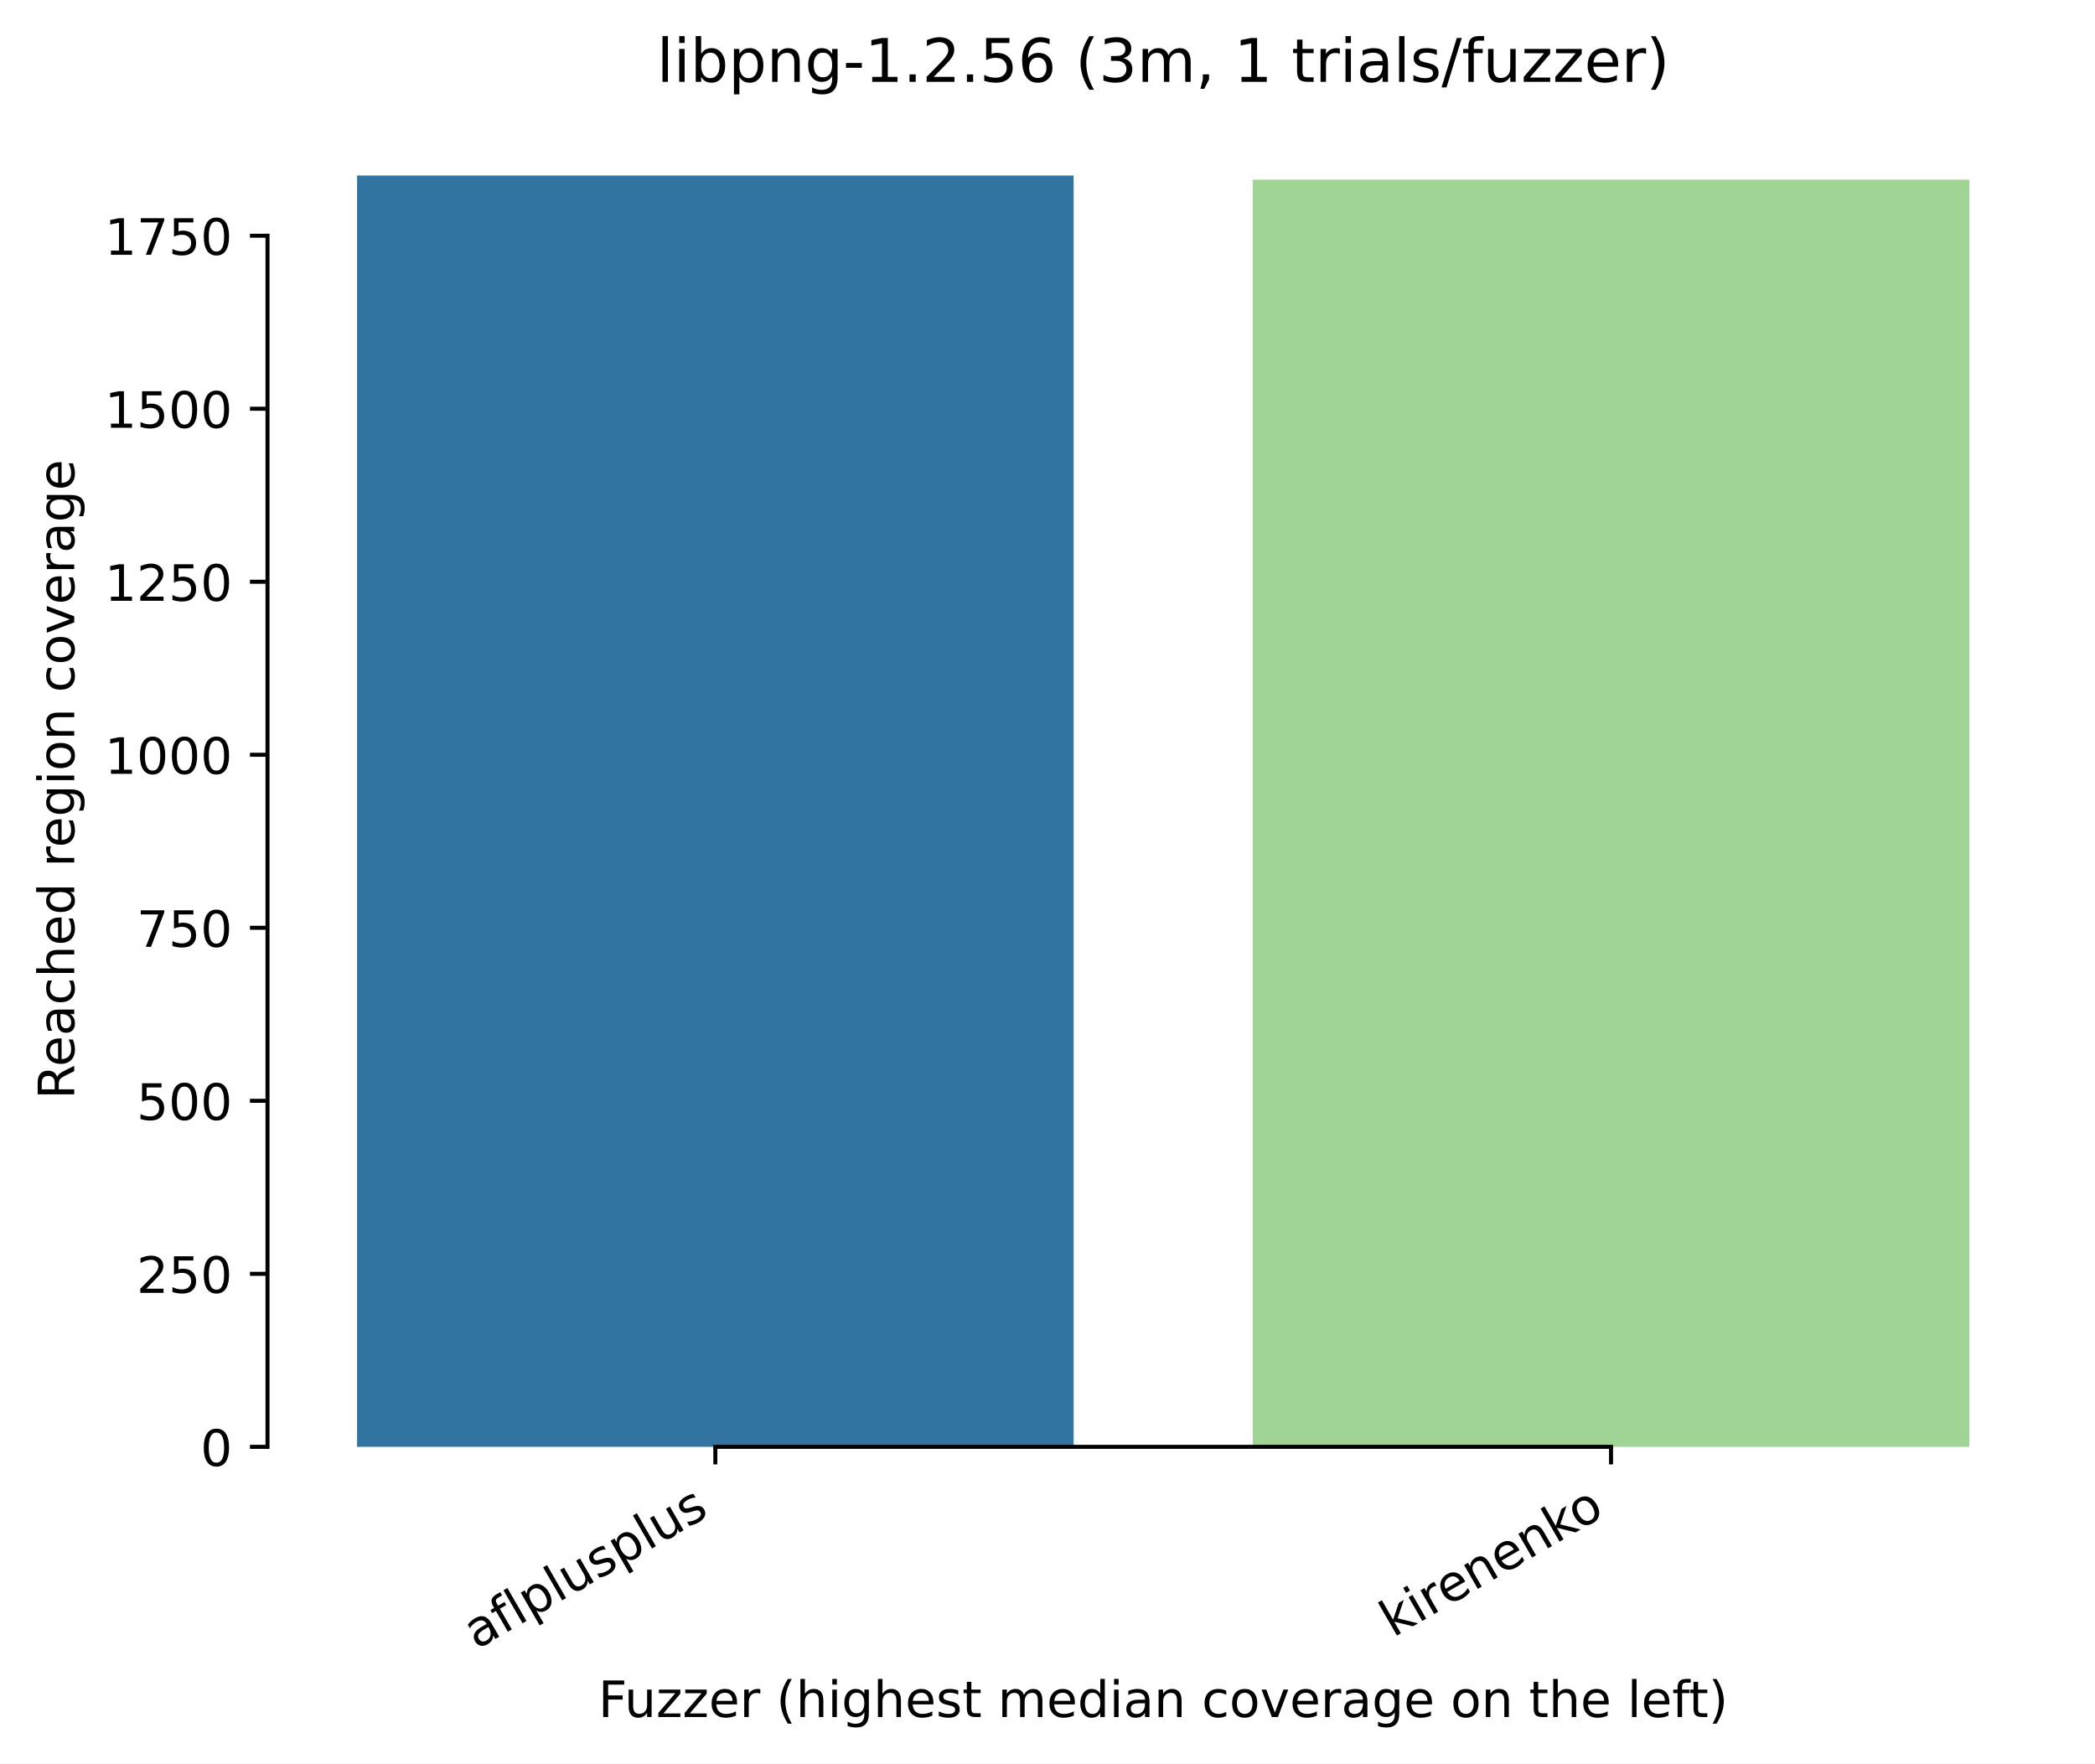
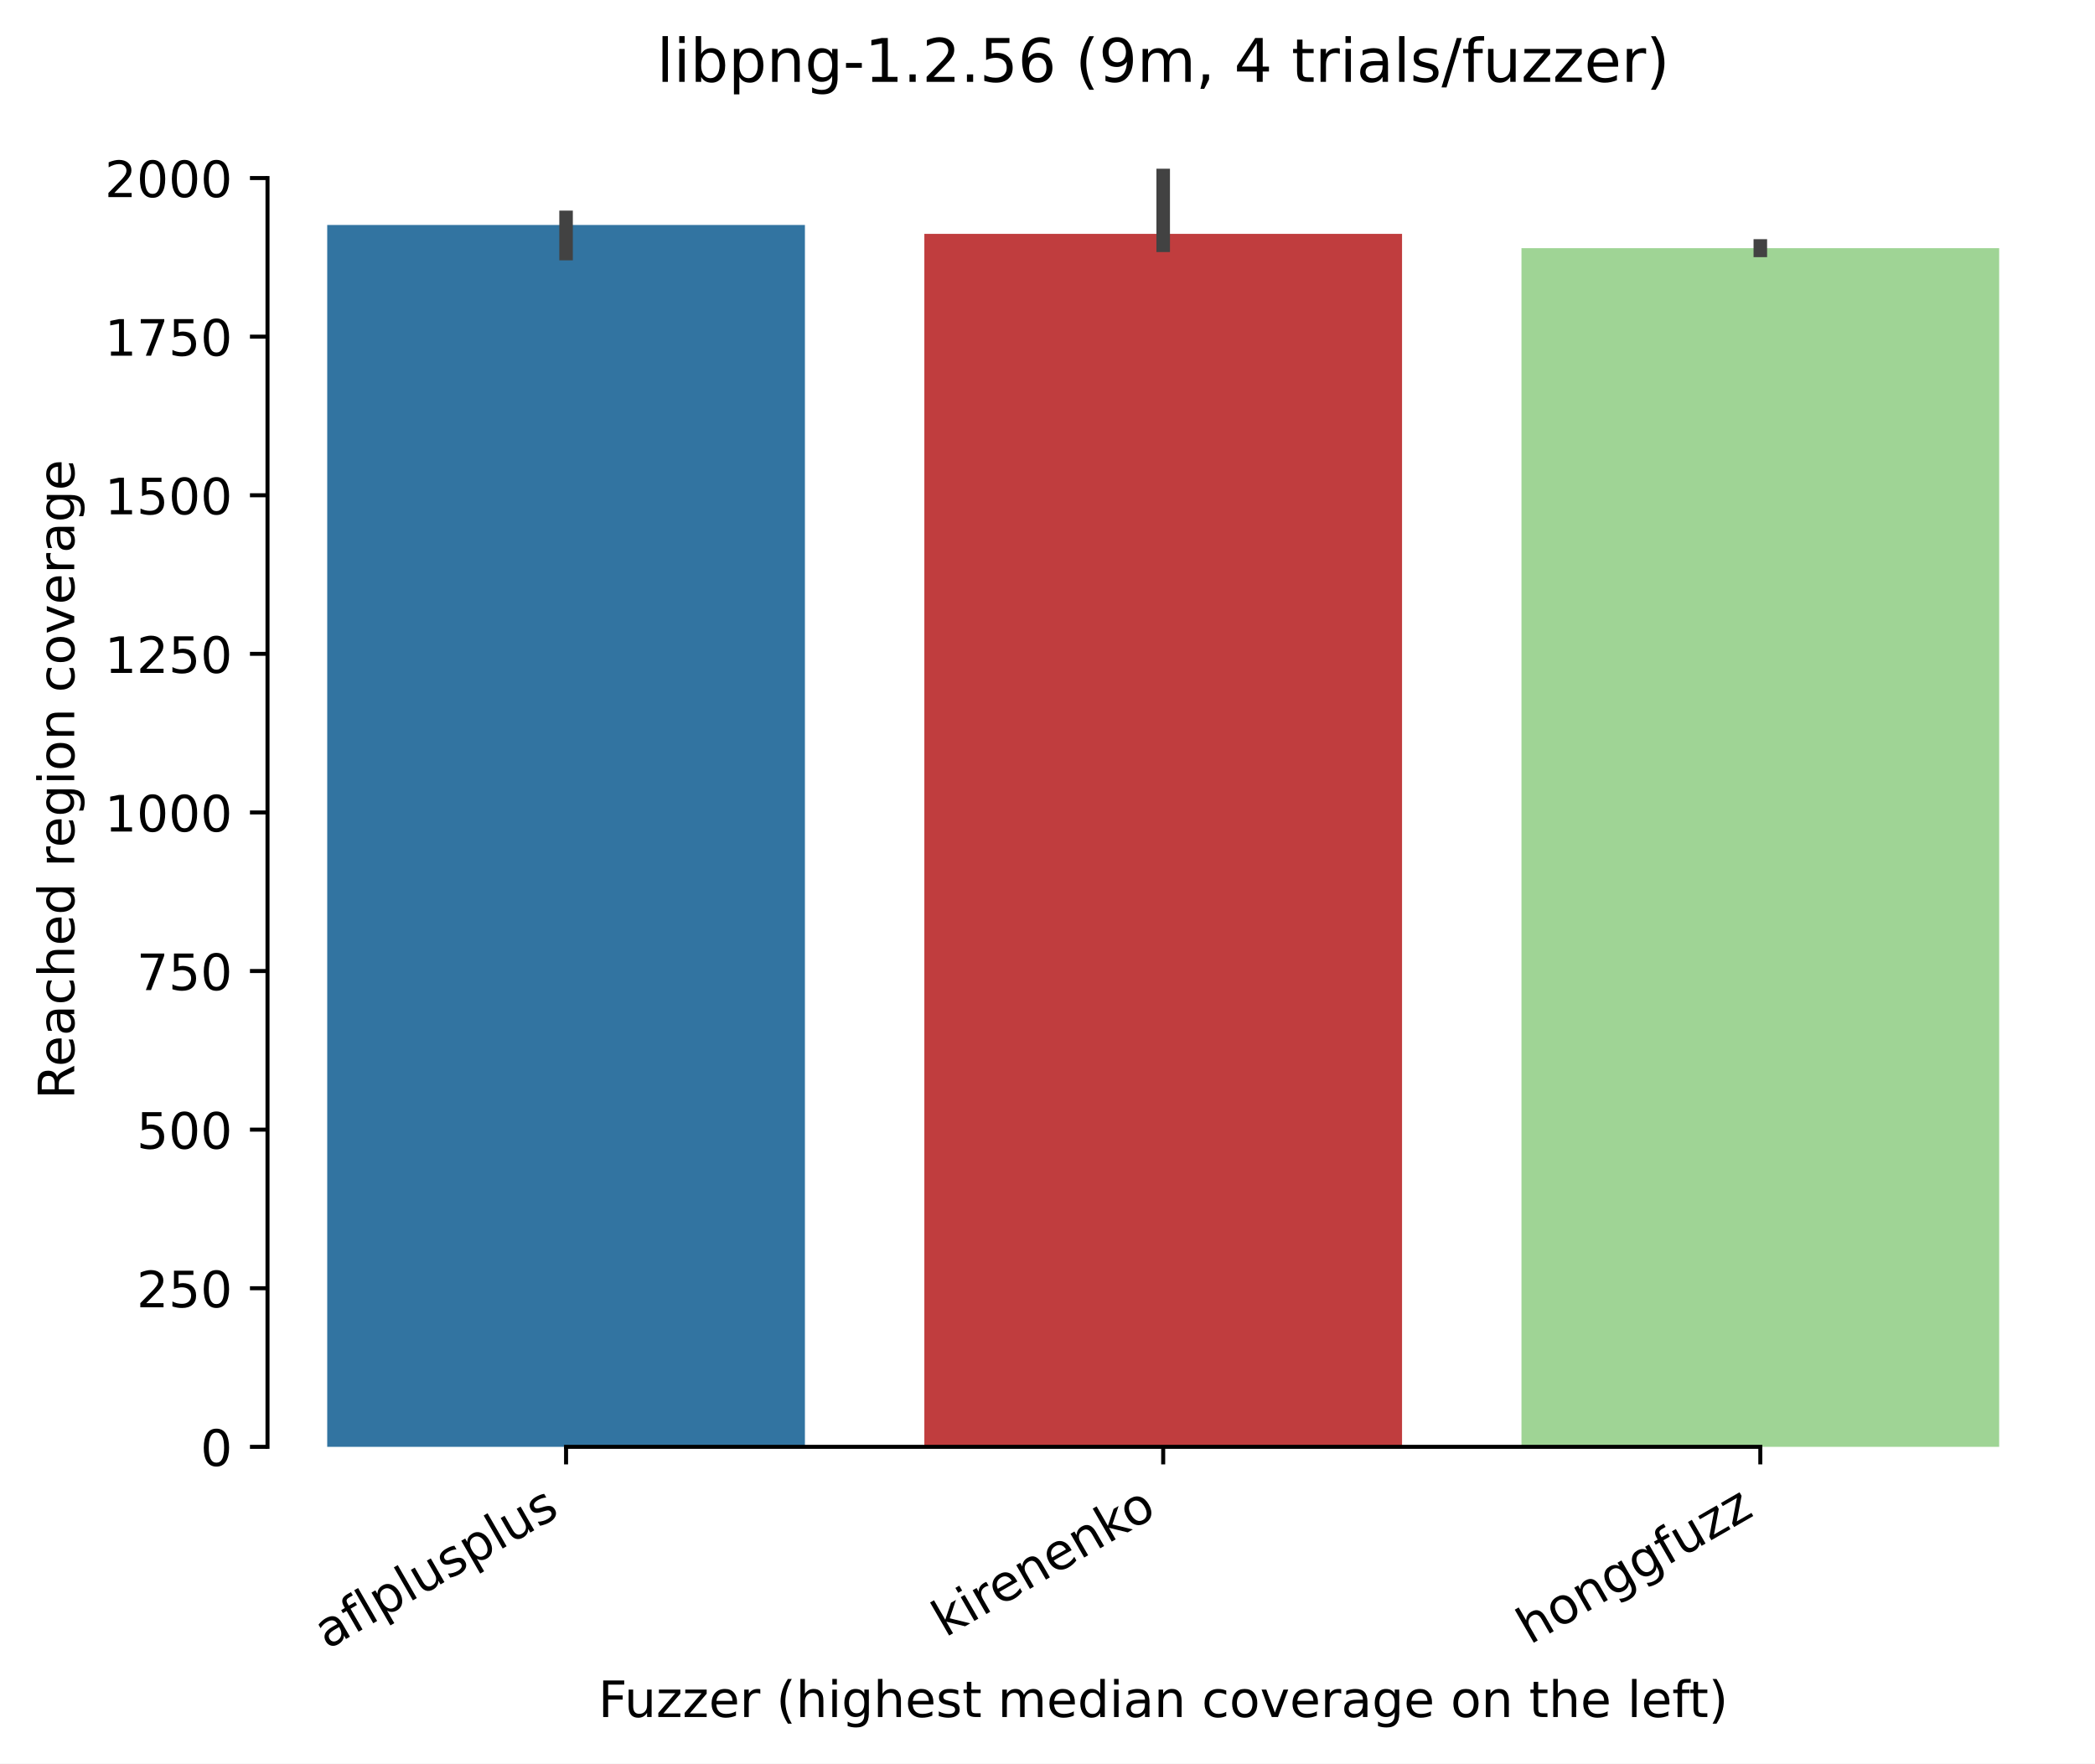
<svg xmlns="http://www.w3.org/2000/svg" xmlns:xlink="http://www.w3.org/1999/xlink" height="351.576pt" version="1.1" viewBox="0 0 417.648 351.576" width="417.648pt">
  <defs>
    <style type="text/css">*{stroke-linecap:butt;stroke-linejoin:round;}</style>
  </defs>
  <g id="figure_1">
    <g id="patch_1">
      <path d="M 0 351.576  L 417.648 351.576  L 417.648 0  L 0 0  z " style="fill:#ffffff;" />
    </g>
    <g id="axes_1">
      <g id="patch_2">
        <path d="M 53.328 288.43  L 410.448 288.43  L 410.448 22.318  L 53.328 22.318  z " style="fill:#ffffff;" />
      </g>
      <g id="patch_3">
-         <path clip-path="url(#p7ff8988d89)" d="M 71.184 288.43  L 214.032 288.43  L 214.032 34.99  L 71.184 34.99  z " style="fill:#3274a1;" />
+         <path clip-path="url(#p558c7302fc)" d="M 65.232 288.43  L 160.464 288.43  L 160.464 44.855  L 65.232 44.855  z " style="fill:#3274a1;" />
      </g>
      <g id="patch_4">
-         <path clip-path="url(#p7ff8988d89)" d="M 249.744 288.43  L 392.592 288.43  L 392.592 35.818  L 249.744 35.818  z " style="fill:#9fd495;" />
+         <path clip-path="url(#p558c7302fc)" d="M 184.272 288.43  L 279.504 288.43  L 279.504 46.625  L 184.272 46.625  z " style="fill:#c03d3e;" />
+       </g>
+       <g id="patch_5">
+         <path clip-path="url(#p558c7302fc)" d="M 303.312 288.43  L 398.544 288.43  L 398.544 49.471  L 303.312 49.471  z " style="fill:#9fd495;" />
      </g>
      <g id="matplotlib.axis_1">
        <g id="xtick_1">
          <g id="line2d_1">
            <defs>
-               <path d="M 0 0  L 0 3.5  " id="mb67bcc99c7" style="stroke:#000000;stroke-width:0.8;" />
+               <path d="M 0 0  L 0 3.5  " id="m2ce796d102" style="stroke:#000000;stroke-width:0.8;" />
            </defs>
            <g>
-               <use style="stroke:#000000;stroke-width:0.8;" x="142.608" xlink:href="#mb67bcc99c7" y="288.43" />
+               <use style="stroke:#000000;stroke-width:0.8;" x="112.848" xlink:href="#m2ce796d102" y="288.43" />
            </g>
          </g>
          <g id="text_1">
-             <g transform="translate(94.99912 328.8973)rotate(-30)scale(0.1 -0.1)">
+             <g transform="translate(65.23912 328.8973)rotate(-30)scale(0.1 -0.1)">
              <defs>
                <path d="M 34.281 27.484  Q 23.391 27.484 19.188 25  Q 14.984 22.516 14.984 16.5  Q 14.984 11.719 18.141 8.906  Q 21.297 6.109 26.703 6.109  Q 34.188 6.109 38.703 11.406  Q 43.219 16.703 43.219 25.484  L 43.219 27.484  z M 52.203 31.203  L 52.203 0  L 43.219 0  L 43.219 8.297  Q 40.141 3.328 35.547 0.953  Q 30.953 -1.422 24.312 -1.422  Q 15.922 -1.422 10.953 3.297  Q 6 8.016 6 15.922  Q 6 25.141 12.172 29.828  Q 18.359 34.516 30.609 34.516  L 43.219 34.516  L 43.219 35.406  Q 43.219 41.609 39.141 45  Q 35.062 48.391 27.688 48.391  Q 23 48.391 18.547 47.266  Q 14.109 46.141 10.016 43.891  L 10.016 52.203  Q 14.938 54.109 19.578 55.047  Q 24.219 56 28.609 56  Q 40.484 56 46.344 49.844  Q 52.203 43.703 52.203 31.203  z " id="DejaVuSans-97" />
                <path d="M 37.109 75.984  L 37.109 68.5  L 28.516 68.5  Q 23.688 68.5 21.797 66.547  Q 19.922 64.594 19.922 59.516  L 19.922 54.688  L 34.719 54.688  L 34.719 47.703  L 19.922 47.703  L 19.922 0  L 10.891 0  L 10.891 47.703  L 2.297 47.703  L 2.297 54.688  L 10.891 54.688  L 10.891 58.5  Q 10.891 67.625 15.141 71.797  Q 19.391 75.984 28.609 75.984  z " id="DejaVuSans-102" />
                <path d="M 9.422 75.984  L 18.406 75.984  L 18.406 0  L 9.422 0  z " id="DejaVuSans-108" />
                <path d="M 18.109 8.203  L 18.109 -20.797  L 9.078 -20.797  L 9.078 54.688  L 18.109 54.688  L 18.109 46.391  Q 20.953 51.266 25.266 53.625  Q 29.594 56 35.594 56  Q 45.562 56 51.781 48.094  Q 58.016 40.188 58.016 27.297  Q 58.016 14.406 51.781 6.484  Q 45.562 -1.422 35.594 -1.422  Q 29.594 -1.422 25.266 0.953  Q 20.953 3.328 18.109 8.203  z M 48.688 27.297  Q 48.688 37.203 44.609 42.844  Q 40.531 48.484 33.406 48.484  Q 26.266 48.484 22.188 42.844  Q 18.109 37.203 18.109 27.297  Q 18.109 17.391 22.188 11.75  Q 26.266 6.109 33.406 6.109  Q 40.531 6.109 44.609 11.75  Q 48.688 17.391 48.688 27.297  z " id="DejaVuSans-112" />
                <path d="M 8.5 21.578  L 8.5 54.688  L 17.484 54.688  L 17.484 21.922  Q 17.484 14.156 20.5 10.266  Q 23.531 6.391 29.594 6.391  Q 36.859 6.391 41.078 11.031  Q 45.312 15.672 45.312 23.688  L 45.312 54.688  L 54.297 54.688  L 54.297 0  L 45.312 0  L 45.312 8.406  Q 42.047 3.422 37.719 1  Q 33.406 -1.422 27.688 -1.422  Q 18.266 -1.422 13.375 4.438  Q 8.5 10.297 8.5 21.578  z M 31.109 56  z " id="DejaVuSans-117" />
                <path d="M 44.281 53.078  L 44.281 44.578  Q 40.484 46.531 36.375 47.5  Q 32.281 48.484 27.875 48.484  Q 21.188 48.484 17.844 46.438  Q 14.5 44.391 14.5 40.281  Q 14.5 37.156 16.891 35.375  Q 19.281 33.594 26.516 31.984  L 29.594 31.297  Q 39.156 29.25 43.188 25.516  Q 47.219 21.781 47.219 15.094  Q 47.219 7.469 41.188 3.016  Q 35.156 -1.422 24.609 -1.422  Q 20.219 -1.422 15.453 -0.562  Q 10.688 0.297 5.422 2  L 5.422 11.281  Q 10.406 8.688 15.234 7.391  Q 20.062 6.109 24.812 6.109  Q 31.156 6.109 34.562 8.281  Q 37.984 10.453 37.984 14.406  Q 37.984 18.062 35.516 20.016  Q 33.062 21.969 24.703 23.781  L 21.578 24.516  Q 13.234 26.266 9.516 29.906  Q 5.812 33.547 5.812 39.891  Q 5.812 47.609 11.281 51.797  Q 16.75 56 26.812 56  Q 31.781 56 36.172 55.266  Q 40.578 54.547 44.281 53.078  z " id="DejaVuSans-115" />
              </defs>
              <use xlink:href="#DejaVuSans-97" />
              <use x="61.279" xlink:href="#DejaVuSans-102" />
              <use x="96.484" xlink:href="#DejaVuSans-108" />
              <use x="124.268" xlink:href="#DejaVuSans-112" />
              <use x="187.744" xlink:href="#DejaVuSans-108" />
              <use x="215.527" xlink:href="#DejaVuSans-117" />
              <use x="278.906" xlink:href="#DejaVuSans-115" />
              <use x="331.006" xlink:href="#DejaVuSans-112" />
              <use x="394.482" xlink:href="#DejaVuSans-108" />
              <use x="422.266" xlink:href="#DejaVuSans-117" />
              <use x="485.645" xlink:href="#DejaVuSans-115" />
            </g>
          </g>
        </g>
        <g id="xtick_2">
          <g id="line2d_2">
            <g>
-               <use style="stroke:#000000;stroke-width:0.8;" x="321.168" xlink:href="#mb67bcc99c7" y="288.43" />
+               <use style="stroke:#000000;stroke-width:0.8;" x="231.888" xlink:href="#m2ce796d102" y="288.43" />
            </g>
          </g>
          <g id="text_2">
-             <g transform="translate(277.7079 326.502)rotate(-30)scale(0.1 -0.1)">
+             <g transform="translate(188.4279 326.502)rotate(-30)scale(0.1 -0.1)">
              <defs>
                <path d="M 9.078 75.984  L 18.109 75.984  L 18.109 31.109  L 44.922 54.688  L 56.391 54.688  L 27.391 29.109  L 57.625 0  L 45.906 0  L 18.109 26.703  L 18.109 0  L 9.078 0  z " id="DejaVuSans-107" />
                <path d="M 9.422 54.688  L 18.406 54.688  L 18.406 0  L 9.422 0  z M 9.422 75.984  L 18.406 75.984  L 18.406 64.594  L 9.422 64.594  z " id="DejaVuSans-105" />
                <path d="M 41.109 46.297  Q 39.594 47.172 37.812 47.578  Q 36.031 48 33.891 48  Q 26.266 48 22.188 43.047  Q 18.109 38.094 18.109 28.812  L 18.109 0  L 9.078 0  L 9.078 54.688  L 18.109 54.688  L 18.109 46.188  Q 20.953 51.172 25.484 53.578  Q 30.031 56 36.531 56  Q 37.453 56 38.578 55.875  Q 39.703 55.766 41.062 55.516  z " id="DejaVuSans-114" />
                <path d="M 56.203 29.594  L 56.203 25.203  L 14.891 25.203  Q 15.484 15.922 20.484 11.062  Q 25.484 6.203 34.422 6.203  Q 39.594 6.203 44.453 7.469  Q 49.312 8.734 54.109 11.281  L 54.109 2.781  Q 49.266 0.734 44.188 -0.344  Q 39.109 -1.422 33.891 -1.422  Q 20.797 -1.422 13.156 6.188  Q 5.516 13.812 5.516 26.812  Q 5.516 40.234 12.766 48.109  Q 20.016 56 32.328 56  Q 43.359 56 49.781 48.891  Q 56.203 41.797 56.203 29.594  z M 47.219 32.234  Q 47.125 39.594 43.094 43.984  Q 39.062 48.391 32.422 48.391  Q 24.906 48.391 20.391 44.141  Q 15.875 39.891 15.188 32.172  z " id="DejaVuSans-101" />
                <path d="M 54.891 33.016  L 54.891 0  L 45.906 0  L 45.906 32.719  Q 45.906 40.484 42.875 44.328  Q 39.844 48.188 33.797 48.188  Q 26.516 48.188 22.312 43.547  Q 18.109 38.922 18.109 30.906  L 18.109 0  L 9.078 0  L 9.078 54.688  L 18.109 54.688  L 18.109 46.188  Q 21.344 51.125 25.703 53.562  Q 30.078 56 35.797 56  Q 45.219 56 50.047 50.172  Q 54.891 44.344 54.891 33.016  z " id="DejaVuSans-110" />
                <path d="M 30.609 48.391  Q 23.391 48.391 19.188 42.75  Q 14.984 37.109 14.984 27.297  Q 14.984 17.484 19.156 11.844  Q 23.344 6.203 30.609 6.203  Q 37.797 6.203 41.984 11.859  Q 46.188 17.531 46.188 27.297  Q 46.188 37.016 41.984 42.703  Q 37.797 48.391 30.609 48.391  z M 30.609 56  Q 42.328 56 49.016 48.375  Q 55.719 40.766 55.719 27.297  Q 55.719 13.875 49.016 6.219  Q 42.328 -1.422 30.609 -1.422  Q 18.844 -1.422 12.172 6.219  Q 5.516 13.875 5.516 27.297  Q 5.516 40.766 12.172 48.375  Q 18.844 56 30.609 56  z " id="DejaVuSans-111" />
              </defs>
              <use xlink:href="#DejaVuSans-107" />
              <use x="57.91" xlink:href="#DejaVuSans-105" />
              <use x="85.693" xlink:href="#DejaVuSans-114" />
              <use x="124.557" xlink:href="#DejaVuSans-101" />
              <use x="186.08" xlink:href="#DejaVuSans-110" />
              <use x="249.459" xlink:href="#DejaVuSans-101" />
              <use x="310.982" xlink:href="#DejaVuSans-110" />
              <use x="374.361" xlink:href="#DejaVuSans-107" />
              <use x="428.646" xlink:href="#DejaVuSans-111" />
            </g>
          </g>
        </g>
-         <g id="text_3">
+         <g id="xtick_3">
+           <g id="line2d_3">
+             <g>
+               <use style="stroke:#000000;stroke-width:0.8;" x="350.928" xlink:href="#m2ce796d102" y="288.43" />
+             </g>
+           </g>
+           <g id="text_3">
+             <g transform="translate(304.9889 327.9332)rotate(-30)scale(0.1 -0.1)">
+               <defs>
+                 <path d="M 54.891 33.016  L 54.891 0  L 45.906 0  L 45.906 32.719  Q 45.906 40.484 42.875 44.328  Q 39.844 48.188 33.797 48.188  Q 26.516 48.188 22.312 43.547  Q 18.109 38.922 18.109 30.906  L 18.109 0  L 9.078 0  L 9.078 75.984  L 18.109 75.984  L 18.109 46.188  Q 21.344 51.125 25.703 53.562  Q 30.078 56 35.797 56  Q 45.219 56 50.047 50.172  Q 54.891 44.344 54.891 33.016  z " id="DejaVuSans-104" />
+                 <path d="M 45.406 27.984  Q 45.406 37.75 41.375 43.109  Q 37.359 48.484 30.078 48.484  Q 22.859 48.484 18.828 43.109  Q 14.797 37.75 14.797 27.984  Q 14.797 18.266 18.828 12.891  Q 22.859 7.516 30.078 7.516  Q 37.359 7.516 41.375 12.891  Q 45.406 18.266 45.406 27.984  z M 54.391 6.781  Q 54.391 -7.172 48.188 -13.984  Q 42 -20.797 29.203 -20.797  Q 24.469 -20.797 20.266 -20.094  Q 16.062 -19.391 12.109 -17.922  L 12.109 -9.188  Q 16.062 -11.328 19.922 -12.344  Q 23.781 -13.375 27.781 -13.375  Q 36.625 -13.375 41.016 -8.766  Q 45.406 -4.156 45.406 5.172  L 45.406 9.625  Q 42.625 4.781 38.281 2.391  Q 33.938 0 27.875 0  Q 17.828 0 11.672 7.656  Q 5.516 15.328 5.516 27.984  Q 5.516 40.672 11.672 48.328  Q 17.828 56 27.875 56  Q 33.938 56 38.281 53.609  Q 42.625 51.219 45.406 46.391  L 45.406 54.688  L 54.391 54.688  z " id="DejaVuSans-103" />
+                 <path d="M 5.516 54.688  L 48.188 54.688  L 48.188 46.484  L 14.406 7.172  L 48.188 7.172  L 48.188 0  L 4.297 0  L 4.297 8.203  L 38.094 47.516  L 5.516 47.516  z " id="DejaVuSans-122" />
+               </defs>
+               <use xlink:href="#DejaVuSans-104" />
+               <use x="63.379" xlink:href="#DejaVuSans-111" />
+               <use x="124.561" xlink:href="#DejaVuSans-110" />
+               <use x="187.939" xlink:href="#DejaVuSans-103" />
+               <use x="251.416" xlink:href="#DejaVuSans-103" />
+               <use x="314.893" xlink:href="#DejaVuSans-102" />
+               <use x="350.098" xlink:href="#DejaVuSans-117" />
+               <use x="413.477" xlink:href="#DejaVuSans-122" />
+               <use x="465.967" xlink:href="#DejaVuSans-122" />
+             </g>
+           </g>
+         </g>
+         <g id="text_4">
          <g transform="translate(119.2702 342.2968)scale(0.1 -0.1)">
            <defs>
              <path d="M 9.812 72.906  L 51.703 72.906  L 51.703 64.594  L 19.672 64.594  L 19.672 43.109  L 48.578 43.109  L 48.578 34.812  L 19.672 34.812  L 19.672 0  L 9.812 0  z " id="DejaVuSans-70" />
-               <path d="M 5.516 54.688  L 48.188 54.688  L 48.188 46.484  L 14.406 7.172  L 48.188 7.172  L 48.188 0  L 4.297 0  L 4.297 8.203  L 38.094 47.516  L 5.516 47.516  z " id="DejaVuSans-122" />
              <path id="DejaVuSans-32" />
              <path d="M 31 75.875  Q 24.469 64.656 21.281 53.656  Q 18.109 42.672 18.109 31.391  Q 18.109 20.125 21.312 9.062  Q 24.516 -2 31 -13.188  L 23.188 -13.188  Q 15.875 -1.703 12.234 9.375  Q 8.594 20.453 8.594 31.391  Q 8.594 42.281 12.203 53.312  Q 15.828 64.359 23.188 75.875  z " id="DejaVuSans-40" />
-               <path d="M 54.891 33.016  L 54.891 0  L 45.906 0  L 45.906 32.719  Q 45.906 40.484 42.875 44.328  Q 39.844 48.188 33.797 48.188  Q 26.516 48.188 22.312 43.547  Q 18.109 38.922 18.109 30.906  L 18.109 0  L 9.078 0  L 9.078 75.984  L 18.109 75.984  L 18.109 46.188  Q 21.344 51.125 25.703 53.562  Q 30.078 56 35.797 56  Q 45.219 56 50.047 50.172  Q 54.891 44.344 54.891 33.016  z " id="DejaVuSans-104" />
-               <path d="M 45.406 27.984  Q 45.406 37.75 41.375 43.109  Q 37.359 48.484 30.078 48.484  Q 22.859 48.484 18.828 43.109  Q 14.797 37.75 14.797 27.984  Q 14.797 18.266 18.828 12.891  Q 22.859 7.516 30.078 7.516  Q 37.359 7.516 41.375 12.891  Q 45.406 18.266 45.406 27.984  z M 54.391 6.781  Q 54.391 -7.172 48.188 -13.984  Q 42 -20.797 29.203 -20.797  Q 24.469 -20.797 20.266 -20.094  Q 16.062 -19.391 12.109 -17.922  L 12.109 -9.188  Q 16.062 -11.328 19.922 -12.344  Q 23.781 -13.375 27.781 -13.375  Q 36.625 -13.375 41.016 -8.766  Q 45.406 -4.156 45.406 5.172  L 45.406 9.625  Q 42.625 4.781 38.281 2.391  Q 33.938 0 27.875 0  Q 17.828 0 11.672 7.656  Q 5.516 15.328 5.516 27.984  Q 5.516 40.672 11.672 48.328  Q 17.828 56 27.875 56  Q 33.938 56 38.281 53.609  Q 42.625 51.219 45.406 46.391  L 45.406 54.688  L 54.391 54.688  z " id="DejaVuSans-103" />
              <path d="M 18.312 70.219  L 18.312 54.688  L 36.812 54.688  L 36.812 47.703  L 18.312 47.703  L 18.312 18.016  Q 18.312 11.328 20.141 9.422  Q 21.969 7.516 27.594 7.516  L 36.812 7.516  L 36.812 0  L 27.594 0  Q 17.188 0 13.234 3.875  Q 9.281 7.766 9.281 18.016  L 9.281 47.703  L 2.688 47.703  L 2.688 54.688  L 9.281 54.688  L 9.281 70.219  z " id="DejaVuSans-116" />
              <path d="M 52 44.188  Q 55.375 50.25 60.062 53.125  Q 64.75 56 71.094 56  Q 79.641 56 84.281 50.016  Q 88.922 44.047 88.922 33.016  L 88.922 0  L 79.891 0  L 79.891 32.719  Q 79.891 40.578 77.094 44.375  Q 74.312 48.188 68.609 48.188  Q 61.625 48.188 57.562 43.547  Q 53.516 38.922 53.516 30.906  L 53.516 0  L 44.484 0  L 44.484 32.719  Q 44.484 40.625 41.703 44.406  Q 38.922 48.188 33.109 48.188  Q 26.219 48.188 22.156 43.531  Q 18.109 38.875 18.109 30.906  L 18.109 0  L 9.078 0  L 9.078 54.688  L 18.109 54.688  L 18.109 46.188  Q 21.188 51.219 25.484 53.609  Q 29.781 56 35.688 56  Q 41.656 56 45.828 52.969  Q 50 49.953 52 44.188  z " id="DejaVuSans-109" />
              <path d="M 45.406 46.391  L 45.406 75.984  L 54.391 75.984  L 54.391 0  L 45.406 0  L 45.406 8.203  Q 42.578 3.328 38.25 0.953  Q 33.938 -1.422 27.875 -1.422  Q 17.969 -1.422 11.734 6.484  Q 5.516 14.406 5.516 27.297  Q 5.516 40.188 11.734 48.094  Q 17.969 56 27.875 56  Q 33.938 56 38.25 53.625  Q 42.578 51.266 45.406 46.391  z M 14.797 27.297  Q 14.797 17.391 18.875 11.75  Q 22.953 6.109 30.078 6.109  Q 37.203 6.109 41.297 11.75  Q 45.406 17.391 45.406 27.297  Q 45.406 37.203 41.297 42.844  Q 37.203 48.484 30.078 48.484  Q 22.953 48.484 18.875 42.844  Q 14.797 37.203 14.797 27.297  z " id="DejaVuSans-100" />
              <path d="M 48.781 52.594  L 48.781 44.188  Q 44.969 46.297 41.141 47.344  Q 37.312 48.391 33.406 48.391  Q 24.656 48.391 19.812 42.844  Q 14.984 37.312 14.984 27.297  Q 14.984 17.281 19.812 11.734  Q 24.656 6.203 33.406 6.203  Q 37.312 6.203 41.141 7.25  Q 44.969 8.297 48.781 10.406  L 48.781 2.094  Q 45.016 0.344 40.984 -0.531  Q 36.969 -1.422 32.422 -1.422  Q 20.062 -1.422 12.781 6.344  Q 5.516 14.109 5.516 27.297  Q 5.516 40.672 12.859 48.328  Q 20.219 56 33.016 56  Q 37.156 56 41.109 55.141  Q 45.062 54.297 48.781 52.594  z " id="DejaVuSans-99" />
              <path d="M 2.984 54.688  L 12.5 54.688  L 29.594 8.797  L 46.688 54.688  L 56.203 54.688  L 35.688 0  L 23.484 0  z " id="DejaVuSans-118" />
              <path d="M 8.016 75.875  L 15.828 75.875  Q 23.141 64.359 26.781 53.312  Q 30.422 42.281 30.422 31.391  Q 30.422 20.453 26.781 9.375  Q 23.141 -1.703 15.828 -13.188  L 8.016 -13.188  Q 14.5 -2 17.703 9.062  Q 20.906 20.125 20.906 31.391  Q 20.906 42.672 17.703 53.656  Q 14.5 64.656 8.016 75.875  z " id="DejaVuSans-41" />
            </defs>
            <use xlink:href="#DejaVuSans-70" />
            <use x="52.02" xlink:href="#DejaVuSans-117" />
            <use x="115.398" xlink:href="#DejaVuSans-122" />
            <use x="167.889" xlink:href="#DejaVuSans-122" />
            <use x="220.379" xlink:href="#DejaVuSans-101" />
            <use x="281.902" xlink:href="#DejaVuSans-114" />
            <use x="323.016" xlink:href="#DejaVuSans-32" />
            <use x="354.803" xlink:href="#DejaVuSans-40" />
            <use x="393.816" xlink:href="#DejaVuSans-104" />
            <use x="457.195" xlink:href="#DejaVuSans-105" />
            <use x="484.979" xlink:href="#DejaVuSans-103" />
            <use x="548.455" xlink:href="#DejaVuSans-104" />
            <use x="611.834" xlink:href="#DejaVuSans-101" />
            <use x="673.357" xlink:href="#DejaVuSans-115" />
            <use x="725.457" xlink:href="#DejaVuSans-116" />
            <use x="764.666" xlink:href="#DejaVuSans-32" />
            <use x="796.453" xlink:href="#DejaVuSans-109" />
            <use x="893.865" xlink:href="#DejaVuSans-101" />
            <use x="955.389" xlink:href="#DejaVuSans-100" />
            <use x="1018.865" xlink:href="#DejaVuSans-105" />
            <use x="1046.648" xlink:href="#DejaVuSans-97" />
            <use x="1107.928" xlink:href="#DejaVuSans-110" />
            <use x="1171.307" xlink:href="#DejaVuSans-32" />
            <use x="1203.094" xlink:href="#DejaVuSans-99" />
            <use x="1258.074" xlink:href="#DejaVuSans-111" />
            <use x="1319.256" xlink:href="#DejaVuSans-118" />
            <use x="1378.436" xlink:href="#DejaVuSans-101" />
            <use x="1439.959" xlink:href="#DejaVuSans-114" />
            <use x="1481.072" xlink:href="#DejaVuSans-97" />
            <use x="1542.352" xlink:href="#DejaVuSans-103" />
            <use x="1605.828" xlink:href="#DejaVuSans-101" />
            <use x="1667.352" xlink:href="#DejaVuSans-32" />
            <use x="1699.139" xlink:href="#DejaVuSans-111" />
            <use x="1760.32" xlink:href="#DejaVuSans-110" />
            <use x="1823.699" xlink:href="#DejaVuSans-32" />
            <use x="1855.486" xlink:href="#DejaVuSans-116" />
            <use x="1894.695" xlink:href="#DejaVuSans-104" />
            <use x="1958.074" xlink:href="#DejaVuSans-101" />
            <use x="2019.598" xlink:href="#DejaVuSans-32" />
            <use x="2051.385" xlink:href="#DejaVuSans-108" />
            <use x="2079.168" xlink:href="#DejaVuSans-101" />
            <use x="2140.691" xlink:href="#DejaVuSans-102" />
            <use x="2174.146" xlink:href="#DejaVuSans-116" />
            <use x="2213.355" xlink:href="#DejaVuSans-41" />
          </g>
        </g>
      </g>
      <g id="matplotlib.axis_2">
        <g id="ytick_1">
-           <g id="line2d_3">
+           <g id="line2d_4">
            <defs>
-               <path d="M 0 0  L -3.5 0  " id="m0a80877fc4" style="stroke:#000000;stroke-width:0.8;" />
+               <path d="M 0 0  L -3.5 0  " id="m2935c5618d" style="stroke:#000000;stroke-width:0.8;" />
            </defs>
            <g>
-               <use style="stroke:#000000;stroke-width:0.8;" x="53.328" xlink:href="#m0a80877fc4" y="288.43" />
-             </g>
-           </g>
-           <g id="text_4">
+               <use style="stroke:#000000;stroke-width:0.8;" x="53.328" xlink:href="#m2935c5618d" y="288.43" />
+             </g>
+           </g>
+           <g id="text_5">
            <g transform="translate(39.96563 292.2293)scale(0.1 -0.1)">
              <defs>
                <path d="M 31.781 66.406  Q 24.172 66.406 20.328 58.906  Q 16.5 51.422 16.5 36.375  Q 16.5 21.391 20.328 13.891  Q 24.172 6.391 31.781 6.391  Q 39.453 6.391 43.281 13.891  Q 47.125 21.391 47.125 36.375  Q 47.125 51.422 43.281 58.906  Q 39.453 66.406 31.781 66.406  z M 31.781 74.219  Q 44.047 74.219 50.516 64.516  Q 56.984 54.828 56.984 36.375  Q 56.984 17.969 50.516 8.266  Q 44.047 -1.422 31.781 -1.422  Q 19.531 -1.422 13.062 8.266  Q 6.594 17.969 6.594 36.375  Q 6.594 54.828 13.062 64.516  Q 19.531 74.219 31.781 74.219  z " id="DejaVuSans-48" />
              </defs>
              <use xlink:href="#DejaVuSans-48" />
            </g>
          </g>
        </g>
        <g id="ytick_2">
-           <g id="line2d_4">
-             <g>
-               <use style="stroke:#000000;stroke-width:0.8;" x="53.328" xlink:href="#m0a80877fc4" y="253.939" />
-             </g>
-           </g>
-           <g id="text_5">
-             <g transform="translate(27.24063 257.7383)scale(0.1 -0.1)">
+           <g id="line2d_5">
+             <g>
+               <use style="stroke:#000000;stroke-width:0.8;" x="53.328" xlink:href="#m2935c5618d" y="256.813" />
+             </g>
+           </g>
+           <g id="text_6">
+             <g transform="translate(27.24063 260.6126)scale(0.1 -0.1)">
              <defs>
                <path d="M 19.188 8.297  L 53.609 8.297  L 53.609 0  L 7.328 0  L 7.328 8.297  Q 12.938 14.109 22.625 23.891  Q 32.328 33.688 34.812 36.531  Q 39.547 41.844 41.422 45.531  Q 43.312 49.219 43.312 52.781  Q 43.312 58.594 39.234 62.25  Q 35.156 65.922 28.609 65.922  Q 23.969 65.922 18.812 64.312  Q 13.672 62.703 7.812 59.422  L 7.812 69.391  Q 13.766 71.781 18.938 73  Q 24.125 74.219 28.422 74.219  Q 39.75 74.219 46.484 68.547  Q 53.219 62.891 53.219 53.422  Q 53.219 48.922 51.531 44.891  Q 49.859 40.875 45.406 35.406  Q 44.188 33.984 37.641 27.219  Q 31.109 20.453 19.188 8.297  z " id="DejaVuSans-50" />
                <path d="M 10.797 72.906  L 49.516 72.906  L 49.516 64.594  L 19.828 64.594  L 19.828 46.734  Q 21.969 47.469 24.109 47.828  Q 26.266 48.188 28.422 48.188  Q 40.625 48.188 47.75 41.5  Q 54.891 34.812 54.891 23.391  Q 54.891 11.625 47.562 5.094  Q 40.234 -1.422 26.906 -1.422  Q 22.312 -1.422 17.547 -0.641  Q 12.797 0.141 7.719 1.703  L 7.719 11.625  Q 12.109 9.234 16.797 8.062  Q 21.484 6.891 26.703 6.891  Q 35.156 6.891 40.078 11.328  Q 45.016 15.766 45.016 23.391  Q 45.016 31 40.078 35.438  Q 35.156 39.891 26.703 39.891  Q 22.75 39.891 18.812 39.016  Q 14.891 38.141 10.797 36.281  z " id="DejaVuSans-53" />
              </defs>
              <use xlink:href="#DejaVuSans-50" />
              <use x="63.623" xlink:href="#DejaVuSans-53" />
              <use x="127.246" xlink:href="#DejaVuSans-48" />
            </g>
          </g>
        </g>
        <g id="ytick_3">
-           <g id="line2d_5">
-             <g>
-               <use style="stroke:#000000;stroke-width:0.8;" x="53.328" xlink:href="#m0a80877fc4" y="219.448" />
-             </g>
-           </g>
-           <g id="text_6">
-             <g transform="translate(27.24063 223.2473)scale(0.1 -0.1)">
+           <g id="line2d_6">
+             <g>
+               <use style="stroke:#000000;stroke-width:0.8;" x="53.328" xlink:href="#m2935c5618d" y="225.197" />
+             </g>
+           </g>
+           <g id="text_7">
+             <g transform="translate(27.24063 228.9958)scale(0.1 -0.1)">
              <use xlink:href="#DejaVuSans-53" />
              <use x="63.623" xlink:href="#DejaVuSans-48" />
              <use x="127.246" xlink:href="#DejaVuSans-48" />
            </g>
          </g>
        </g>
        <g id="ytick_4">
-           <g id="line2d_6">
-             <g>
-               <use style="stroke:#000000;stroke-width:0.8;" x="53.328" xlink:href="#m0a80877fc4" y="184.957" />
-             </g>
-           </g>
-           <g id="text_7">
-             <g transform="translate(27.24063 188.7563)scale(0.1 -0.1)">
+           <g id="line2d_7">
+             <g>
+               <use style="stroke:#000000;stroke-width:0.8;" x="53.328" xlink:href="#m2935c5618d" y="193.58" />
+             </g>
+           </g>
+           <g id="text_8">
+             <g transform="translate(27.24063 197.379)scale(0.1 -0.1)">
              <defs>
                <path d="M 8.203 72.906  L 55.078 72.906  L 55.078 68.703  L 28.609 0  L 18.312 0  L 43.219 64.594  L 8.203 64.594  z " id="DejaVuSans-55" />
              </defs>
              <use xlink:href="#DejaVuSans-55" />
              <use x="63.623" xlink:href="#DejaVuSans-53" />
              <use x="127.246" xlink:href="#DejaVuSans-48" />
            </g>
          </g>
        </g>
        <g id="ytick_5">
-           <g id="line2d_7">
-             <g>
-               <use style="stroke:#000000;stroke-width:0.8;" x="53.328" xlink:href="#m0a80877fc4" y="150.466" />
-             </g>
-           </g>
-           <g id="text_8">
-             <g transform="translate(20.87813 154.2653)scale(0.1 -0.1)">
+           <g id="line2d_8">
+             <g>
+               <use style="stroke:#000000;stroke-width:0.8;" x="53.328" xlink:href="#m2935c5618d" y="161.963" />
+             </g>
+           </g>
+           <g id="text_9">
+             <g transform="translate(20.87813 165.7623)scale(0.1 -0.1)">
              <defs>
                <path d="M 12.406 8.297  L 28.516 8.297  L 28.516 63.922  L 10.984 60.406  L 10.984 69.391  L 28.422 72.906  L 38.281 72.906  L 38.281 8.297  L 54.391 8.297  L 54.391 0  L 12.406 0  z " id="DejaVuSans-49" />
              </defs>
              <use xlink:href="#DejaVuSans-49" />
              <use x="63.623" xlink:href="#DejaVuSans-48" />
              <use x="127.246" xlink:href="#DejaVuSans-48" />
              <use x="190.869" xlink:href="#DejaVuSans-48" />
            </g>
          </g>
        </g>
        <g id="ytick_6">
-           <g id="line2d_8">
-             <g>
-               <use style="stroke:#000000;stroke-width:0.8;" x="53.328" xlink:href="#m0a80877fc4" y="115.975" />
-             </g>
-           </g>
-           <g id="text_9">
-             <g transform="translate(20.87813 119.7743)scale(0.1 -0.1)">
+           <g id="line2d_9">
+             <g>
+               <use style="stroke:#000000;stroke-width:0.8;" x="53.328" xlink:href="#m2935c5618d" y="130.346" />
+             </g>
+           </g>
+           <g id="text_10">
+             <g transform="translate(20.87813 134.1455)scale(0.1 -0.1)">
              <use xlink:href="#DejaVuSans-49" />
              <use x="63.623" xlink:href="#DejaVuSans-50" />
              <use x="127.246" xlink:href="#DejaVuSans-53" />
              <use x="190.869" xlink:href="#DejaVuSans-48" />
            </g>
          </g>
        </g>
        <g id="ytick_7">
-           <g id="line2d_9">
-             <g>
-               <use style="stroke:#000000;stroke-width:0.8;" x="53.328" xlink:href="#m0a80877fc4" y="81.484" />
-             </g>
-           </g>
-           <g id="text_10">
-             <g transform="translate(20.87813 85.28324)scale(0.1 -0.1)">
+           <g id="line2d_10">
+             <g>
+               <use style="stroke:#000000;stroke-width:0.8;" x="53.328" xlink:href="#m2935c5618d" y="98.73" />
+             </g>
+           </g>
+           <g id="text_11">
+             <g transform="translate(20.87813 102.5287)scale(0.1 -0.1)">
              <use xlink:href="#DejaVuSans-49" />
              <use x="63.623" xlink:href="#DejaVuSans-53" />
              <use x="127.246" xlink:href="#DejaVuSans-48" />
              <use x="190.869" xlink:href="#DejaVuSans-48" />
            </g>
          </g>
        </g>
        <g id="ytick_8">
-           <g id="line2d_10">
-             <g>
-               <use style="stroke:#000000;stroke-width:0.8;" x="53.328" xlink:href="#m0a80877fc4" y="46.993" />
-             </g>
-           </g>
-           <g id="text_11">
-             <g transform="translate(20.87813 50.79222)scale(0.1 -0.1)">
+           <g id="line2d_11">
+             <g>
+               <use style="stroke:#000000;stroke-width:0.8;" x="53.328" xlink:href="#m2935c5618d" y="67.113" />
+             </g>
+           </g>
+           <g id="text_12">
+             <g transform="translate(20.87813 70.91198)scale(0.1 -0.1)">
              <use xlink:href="#DejaVuSans-49" />
              <use x="63.623" xlink:href="#DejaVuSans-55" />
              <use x="127.246" xlink:href="#DejaVuSans-53" />
              <use x="190.869" xlink:href="#DejaVuSans-48" />
            </g>
          </g>
        </g>
-         <g id="text_12">
+         <g id="ytick_9">
+           <g id="line2d_12">
+             <g>
+               <use style="stroke:#000000;stroke-width:0.8;" x="53.328" xlink:href="#m2935c5618d" y="35.496" />
+             </g>
+           </g>
+           <g id="text_13">
+             <g transform="translate(20.87813 39.29521)scale(0.1 -0.1)">
+               <use xlink:href="#DejaVuSans-50" />
+               <use x="63.623" xlink:href="#DejaVuSans-48" />
+               <use x="127.246" xlink:href="#DejaVuSans-48" />
+               <use x="190.869" xlink:href="#DejaVuSans-48" />
+             </g>
+           </g>
+         </g>
+         <g id="text_14">
          <g transform="translate(14.79844 219.1366)rotate(-90)scale(0.1 -0.1)">
            <defs>
              <path d="M 44.391 34.188  Q 47.562 33.109 50.562 29.594  Q 53.562 26.078 56.594 19.922  L 66.609 0  L 56 0  L 46.688 18.703  Q 43.062 26.031 39.672 28.422  Q 36.281 30.812 30.422 30.812  L 19.672 30.812  L 19.672 0  L 9.812 0  L 9.812 72.906  L 32.078 72.906  Q 44.578 72.906 50.734 67.672  Q 56.891 62.453 56.891 51.906  Q 56.891 45.016 53.688 40.469  Q 50.484 35.938 44.391 34.188  z M 19.672 64.797  L 19.672 38.922  L 32.078 38.922  Q 39.203 38.922 42.844 42.219  Q 46.484 45.516 46.484 51.906  Q 46.484 58.297 42.844 61.547  Q 39.203 64.797 32.078 64.797  z " id="DejaVuSans-82" />
            </defs>
            <use xlink:href="#DejaVuSans-82" />
            <use x="64.982" xlink:href="#DejaVuSans-101" />
            <use x="126.506" xlink:href="#DejaVuSans-97" />
            <use x="187.785" xlink:href="#DejaVuSans-99" />
            <use x="242.766" xlink:href="#DejaVuSans-104" />
            <use x="306.145" xlink:href="#DejaVuSans-101" />
            <use x="367.668" xlink:href="#DejaVuSans-100" />
            <use x="431.145" xlink:href="#DejaVuSans-32" />
            <use x="462.932" xlink:href="#DejaVuSans-114" />
            <use x="501.795" xlink:href="#DejaVuSans-101" />
            <use x="563.318" xlink:href="#DejaVuSans-103" />
            <use x="626.795" xlink:href="#DejaVuSans-105" />
            <use x="654.578" xlink:href="#DejaVuSans-111" />
            <use x="715.76" xlink:href="#DejaVuSans-110" />
            <use x="779.139" xlink:href="#DejaVuSans-32" />
            <use x="810.926" xlink:href="#DejaVuSans-99" />
            <use x="865.906" xlink:href="#DejaVuSans-111" />
            <use x="927.088" xlink:href="#DejaVuSans-118" />
            <use x="986.268" xlink:href="#DejaVuSans-101" />
            <use x="1047.791" xlink:href="#DejaVuSans-114" />
            <use x="1088.904" xlink:href="#DejaVuSans-97" />
            <use x="1150.184" xlink:href="#DejaVuSans-103" />
            <use x="1213.66" xlink:href="#DejaVuSans-101" />
          </g>
        </g>
      </g>
-       <g id="line2d_11">
-         <path clip-path="url(#p7ff8988d89)" d="M 0 0  " style="fill:none;stroke:#424242;stroke-linecap:square;stroke-width:2.7;" />
-       </g>
-       <g id="line2d_12">
-         <path clip-path="url(#p7ff8988d89)" d="M 0 0  " style="fill:none;stroke:#424242;stroke-linecap:square;stroke-width:2.7;" />
-       </g>
-       <g id="patch_5">
-         <path d="M 53.328 288.43  L 53.328 46.993  " style="fill:none;stroke:#000000;stroke-linecap:square;stroke-linejoin:miter;stroke-width:0.8;" />
+       <g id="line2d_13">
+         <path clip-path="url(#p558c7302fc)" d="M 112.848 50.546  L 112.848 43.337  " style="fill:none;stroke:#424242;stroke-linecap:square;stroke-width:2.7;" />
+       </g>
+       <g id="line2d_14">
+         <path clip-path="url(#p558c7302fc)" d="M 231.888 48.902  L 231.888 34.99  " style="fill:none;stroke:#424242;stroke-linecap:square;stroke-width:2.7;" />
+       </g>
+       <g id="line2d_15">
+         <path clip-path="url(#p558c7302fc)" d="M 350.928 49.913  L 350.928 49.028  " style="fill:none;stroke:#424242;stroke-linecap:square;stroke-width:2.7;" />
      </g>
      <g id="patch_6">
-         <path d="M 142.608 288.43  L 321.168 288.43  " style="fill:none;stroke:#000000;stroke-linecap:square;stroke-linejoin:miter;stroke-width:0.8;" />
-       </g>
-       <g id="text_13">
+         <path d="M 53.328 288.43  L 53.328 35.496  " style="fill:none;stroke:#000000;stroke-linecap:square;stroke-linejoin:miter;stroke-width:0.8;" />
+       </g>
+       <g id="patch_7">
+         <path d="M 112.848 288.43  L 350.928 288.43  " style="fill:none;stroke:#000000;stroke-linecap:square;stroke-linejoin:miter;stroke-width:0.8;" />
+       </g>
+       <g id="text_15">
        <g transform="translate(130.94 16.31812)scale(0.12 -0.12)">
          <defs>
            <path d="M 48.688 27.297  Q 48.688 37.203 44.609 42.844  Q 40.531 48.484 33.406 48.484  Q 26.266 48.484 22.188 42.844  Q 18.109 37.203 18.109 27.297  Q 18.109 17.391 22.188 11.75  Q 26.266 6.109 33.406 6.109  Q 40.531 6.109 44.609 11.75  Q 48.688 17.391 48.688 27.297  z M 18.109 46.391  Q 20.953 51.266 25.266 53.625  Q 29.594 56 35.594 56  Q 45.562 56 51.781 48.094  Q 58.016 40.188 58.016 27.297  Q 58.016 14.406 51.781 6.484  Q 45.562 -1.422 35.594 -1.422  Q 29.594 -1.422 25.266 0.953  Q 20.953 3.328 18.109 8.203  L 18.109 0  L 9.078 0  L 9.078 75.984  L 18.109 75.984  z " id="DejaVuSans-98" />
            <path d="M 4.891 31.391  L 31.203 31.391  L 31.203 23.391  L 4.891 23.391  z " id="DejaVuSans-45" />
            <path d="M 10.688 12.406  L 21 12.406  L 21 0  L 10.688 0  z " id="DejaVuSans-46" />
            <path d="M 33.016 40.375  Q 26.375 40.375 22.484 35.828  Q 18.609 31.297 18.609 23.391  Q 18.609 15.531 22.484 10.953  Q 26.375 6.391 33.016 6.391  Q 39.656 6.391 43.531 10.953  Q 47.406 15.531 47.406 23.391  Q 47.406 31.297 43.531 35.828  Q 39.656 40.375 33.016 40.375  z M 52.594 71.297  L 52.594 62.312  Q 48.875 64.062 45.094 64.984  Q 41.312 65.922 37.594 65.922  Q 27.828 65.922 22.672 59.328  Q 17.531 52.734 16.797 39.406  Q 19.672 43.656 24.016 45.922  Q 28.375 48.188 33.594 48.188  Q 44.578 48.188 50.953 41.516  Q 57.328 34.859 57.328 23.391  Q 57.328 12.156 50.688 5.359  Q 44.047 -1.422 33.016 -1.422  Q 20.359 -1.422 13.672 8.266  Q 6.984 17.969 6.984 36.375  Q 6.984 53.656 15.188 63.938  Q 23.391 74.219 37.203 74.219  Q 40.922 74.219 44.703 73.484  Q 48.484 72.75 52.594 71.297  z " id="DejaVuSans-54" />
-             <path d="M 40.578 39.312  Q 47.656 37.797 51.625 33  Q 55.609 28.219 55.609 21.188  Q 55.609 10.406 48.188 4.484  Q 40.766 -1.422 27.094 -1.422  Q 22.516 -1.422 17.656 -0.516  Q 12.797 0.391 7.625 2.203  L 7.625 11.719  Q 11.719 9.328 16.594 8.109  Q 21.484 6.891 26.812 6.891  Q 36.078 6.891 40.938 10.547  Q 45.797 14.203 45.797 21.188  Q 45.797 27.641 41.281 31.266  Q 36.766 34.906 28.719 34.906  L 20.219 34.906  L 20.219 43.016  L 29.109 43.016  Q 36.375 43.016 40.234 45.922  Q 44.094 48.828 44.094 54.297  Q 44.094 59.906 40.109 62.906  Q 36.141 65.922 28.719 65.922  Q 24.656 65.922 20.016 65.031  Q 15.375 64.156 9.812 62.312  L 9.812 71.094  Q 15.438 72.656 20.344 73.438  Q 25.25 74.219 29.594 74.219  Q 40.828 74.219 47.359 69.109  Q 53.906 64.016 53.906 55.328  Q 53.906 49.266 50.438 45.094  Q 46.969 40.922 40.578 39.312  z " id="DejaVuSans-51" />
+             <path d="M 10.984 1.516  L 10.984 10.5  Q 14.703 8.734 18.5 7.812  Q 22.312 6.891 25.984 6.891  Q 35.75 6.891 40.891 13.453  Q 46.047 20.016 46.781 33.406  Q 43.953 29.203 39.594 26.953  Q 35.25 24.703 29.984 24.703  Q 19.047 24.703 12.672 31.312  Q 6.297 37.938 6.297 49.422  Q 6.297 60.641 12.938 67.422  Q 19.578 74.219 30.609 74.219  Q 43.266 74.219 49.922 64.516  Q 56.594 54.828 56.594 36.375  Q 56.594 19.141 48.406 8.859  Q 40.234 -1.422 26.422 -1.422  Q 22.703 -1.422 18.891 -0.688  Q 15.094 0.047 10.984 1.516  z M 30.609 32.422  Q 37.25 32.422 41.125 36.953  Q 45.016 41.5 45.016 49.422  Q 45.016 57.281 41.125 61.844  Q 37.25 66.406 30.609 66.406  Q 23.969 66.406 20.094 61.844  Q 16.219 57.281 16.219 49.422  Q 16.219 41.5 20.094 36.953  Q 23.969 32.422 30.609 32.422  z " id="DejaVuSans-57" />
            <path d="M 11.719 12.406  L 22.016 12.406  L 22.016 4  L 14.016 -11.625  L 7.719 -11.625  L 11.719 4  z " id="DejaVuSans-44" />
+             <path d="M 37.797 64.312  L 12.891 25.391  L 37.797 25.391  z M 35.203 72.906  L 47.609 72.906  L 47.609 25.391  L 58.016 25.391  L 58.016 17.188  L 47.609 17.188  L 47.609 0  L 37.797 0  L 37.797 17.188  L 4.891 17.188  L 4.891 26.703  z " id="DejaVuSans-52" />
            <path d="M 25.391 72.906  L 33.688 72.906  L 8.297 -9.281  L 0 -9.281  z " id="DejaVuSans-47" />
          </defs>
          <use xlink:href="#DejaVuSans-108" />
          <use x="27.783" xlink:href="#DejaVuSans-105" />
          <use x="55.566" xlink:href="#DejaVuSans-98" />
          <use x="119.043" xlink:href="#DejaVuSans-112" />
          <use x="182.52" xlink:href="#DejaVuSans-110" />
          <use x="245.898" xlink:href="#DejaVuSans-103" />
          <use x="309.375" xlink:href="#DejaVuSans-45" />
          <use x="345.459" xlink:href="#DejaVuSans-49" />
          <use x="409.082" xlink:href="#DejaVuSans-46" />
          <use x="440.869" xlink:href="#DejaVuSans-50" />
          <use x="504.492" xlink:href="#DejaVuSans-46" />
          <use x="536.279" xlink:href="#DejaVuSans-53" />
          <use x="599.902" xlink:href="#DejaVuSans-54" />
          <use x="663.525" xlink:href="#DejaVuSans-32" />
          <use x="695.312" xlink:href="#DejaVuSans-40" />
-           <use x="734.326" xlink:href="#DejaVuSans-51" />
+           <use x="734.326" xlink:href="#DejaVuSans-57" />
          <use x="797.949" xlink:href="#DejaVuSans-109" />
          <use x="895.361" xlink:href="#DejaVuSans-44" />
          <use x="927.148" xlink:href="#DejaVuSans-32" />
-           <use x="958.936" xlink:href="#DejaVuSans-49" />
+           <use x="958.936" xlink:href="#DejaVuSans-52" />
          <use x="1022.559" xlink:href="#DejaVuSans-32" />
          <use x="1054.346" xlink:href="#DejaVuSans-116" />
          <use x="1093.555" xlink:href="#DejaVuSans-114" />
          <use x="1134.668" xlink:href="#DejaVuSans-105" />
          <use x="1162.451" xlink:href="#DejaVuSans-97" />
          <use x="1223.73" xlink:href="#DejaVuSans-108" />
          <use x="1251.514" xlink:href="#DejaVuSans-115" />
          <use x="1303.613" xlink:href="#DejaVuSans-47" />
          <use x="1337.305" xlink:href="#DejaVuSans-102" />
          <use x="1372.51" xlink:href="#DejaVuSans-117" />
          <use x="1435.889" xlink:href="#DejaVuSans-122" />
          <use x="1488.379" xlink:href="#DejaVuSans-122" />
          <use x="1540.869" xlink:href="#DejaVuSans-101" />
          <use x="1602.393" xlink:href="#DejaVuSans-114" />
          <use x="1643.506" xlink:href="#DejaVuSans-41" />
        </g>
      </g>
    </g>
  </g>
  <defs>
-     <clipPath id="p7ff8988d89">
+     <clipPath id="p558c7302fc">
      <rect height="266.112" width="357.12" x="53.328" y="22.318" />
    </clipPath>
  </defs>
</svg>
